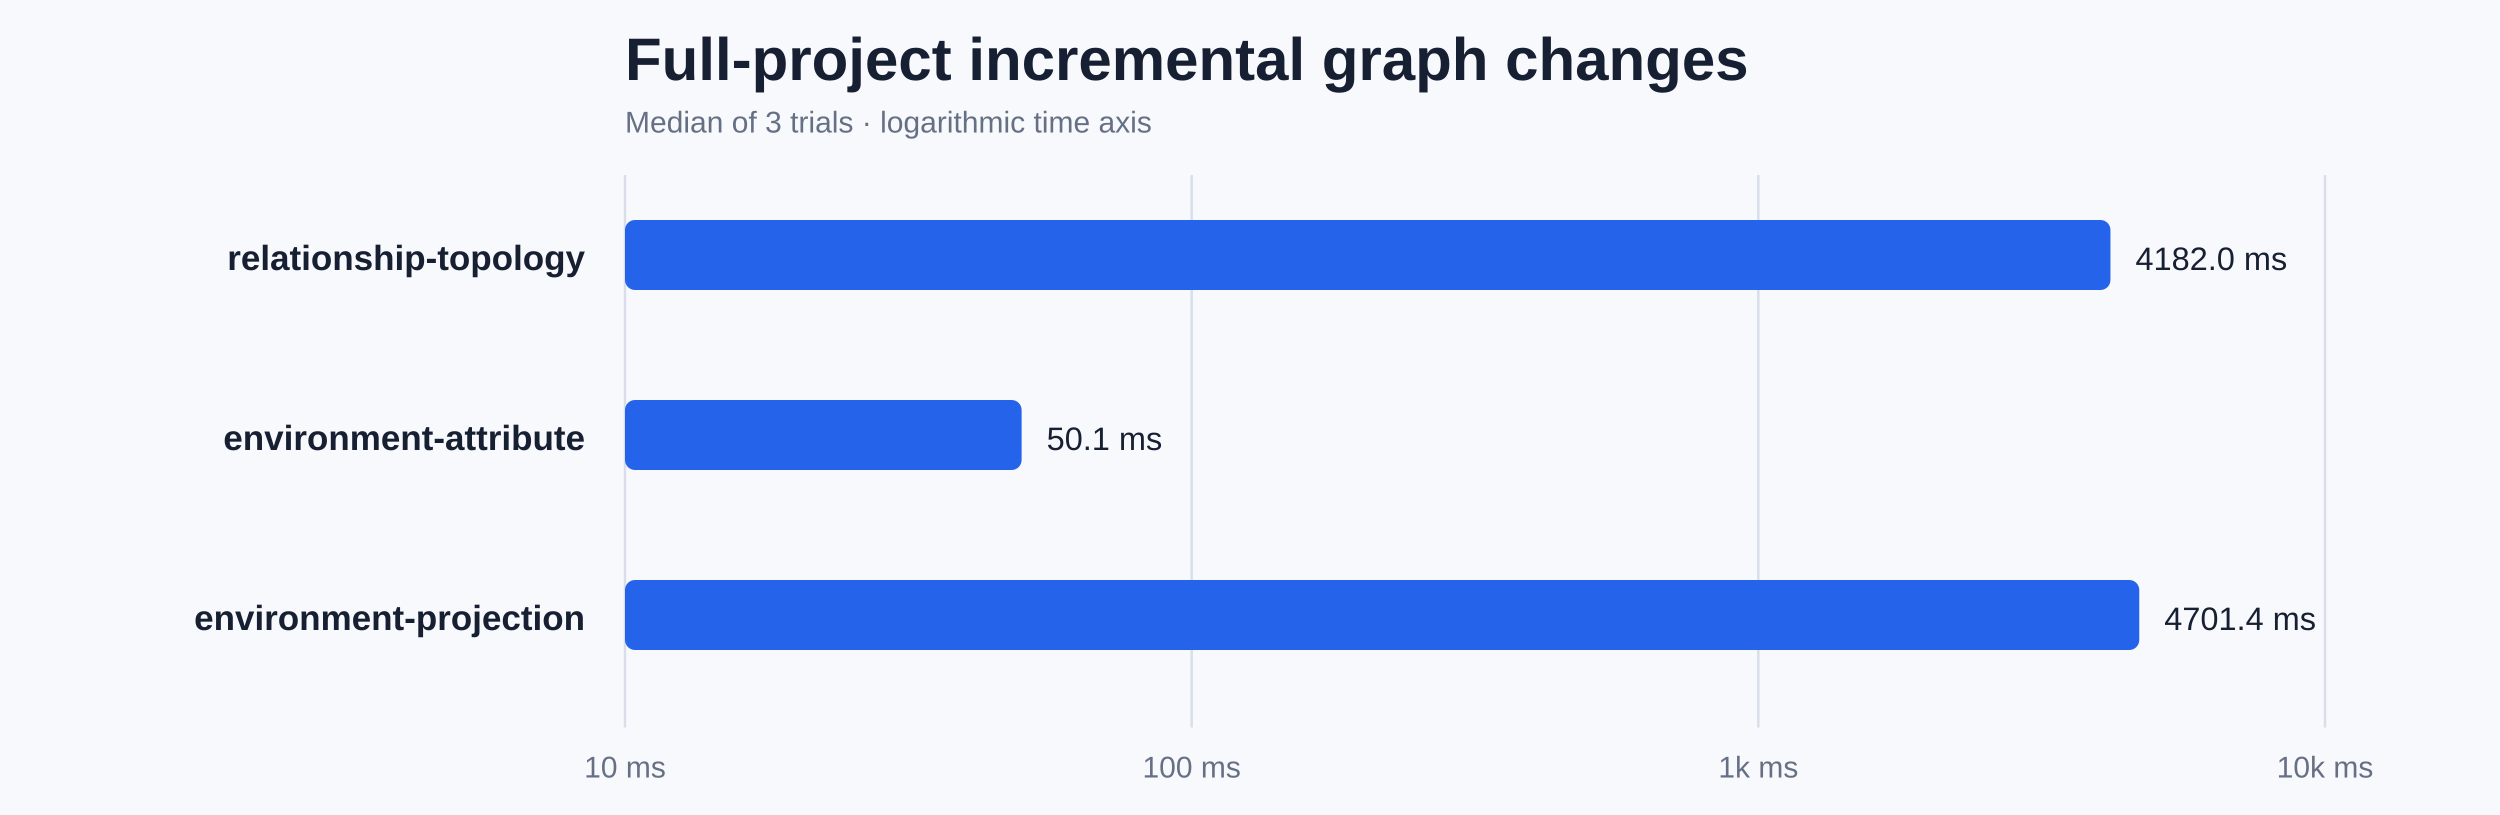
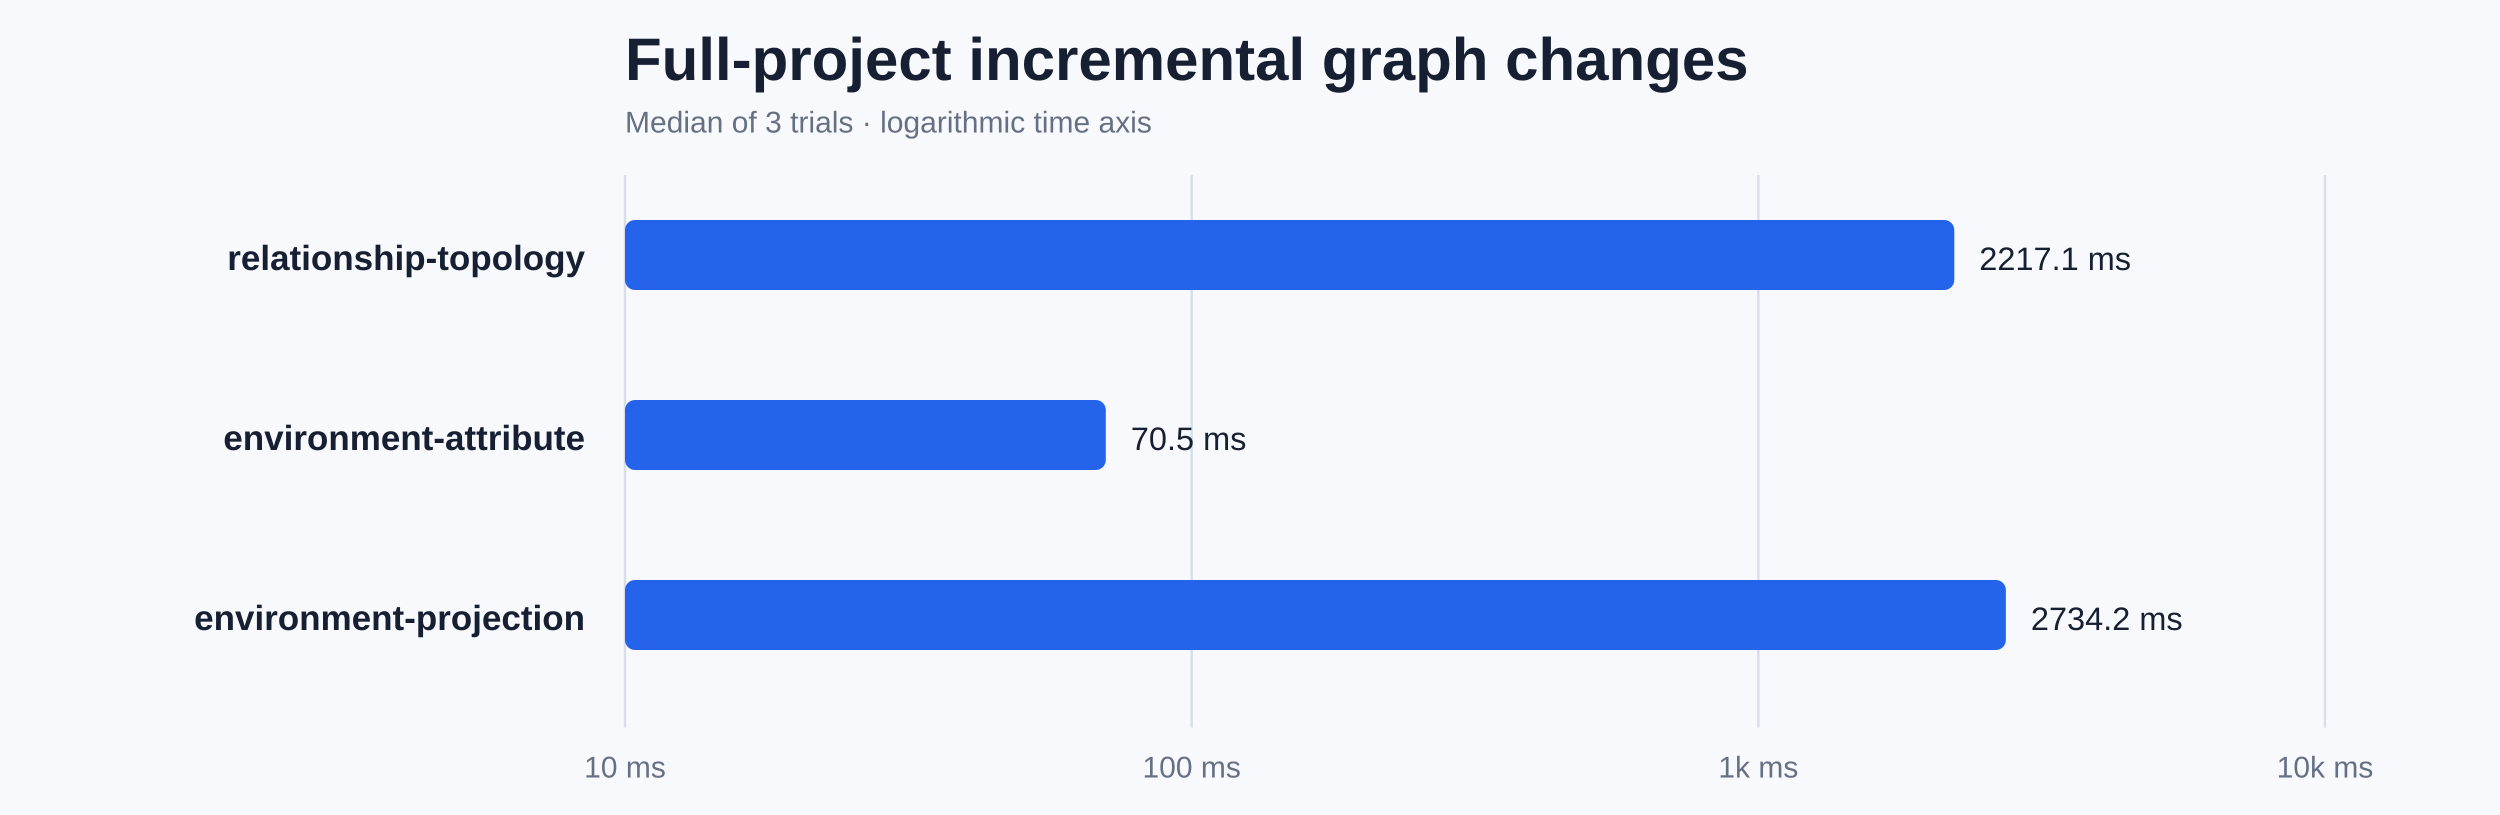
<svg xmlns="http://www.w3.org/2000/svg" width="1000" height="326" viewBox="0 0 1000 326">
  <style>text{font-family:Arial,Helvetica,sans-serif;fill:#172033}.title{font-size:24px;font-weight:700}.subtitle,.tick{font-size:12px;fill:#667085}.label{font-size:14px;font-weight:600}.value{font-size:13px}.grid{stroke:#d9deea;stroke-width:1}</style>
  <rect width="100%" height="100%" fill="#f8f9fc" />
  <text x="250" y="32" class="title">Full-project incremental graph changes</text>
  <text x="250" y="53" class="subtitle">Median of 3 trials · logarithmic time axis</text>
  <line x1="250" y1="70" x2="250" y2="291" class="grid" />
  <text x="250" y="311" text-anchor="middle" class="tick">10 ms</text>
  <line x1="476.667" y1="70" x2="476.667" y2="291" class="grid" />
  <text x="476.667" y="311" text-anchor="middle" class="tick">100 ms</text>
  <line x1="703.333" y1="70" x2="703.333" y2="291" class="grid" />
  <text x="703.333" y="311" text-anchor="middle" class="tick">1k ms</text>
  <line x1="930" y1="70" x2="930" y2="291" class="grid" />
  <text x="930" y="311" text-anchor="middle" class="tick">10k ms</text>
  <text x="234" y="108" text-anchor="end" class="label">relationship-topology</text>
-   <rect x="250" y="88" width="594.179" height="28" rx="4" fill="#2563eb" />
-   <text x="854.179" y="108" class="value">4182.0 ms</text>
+   <rect x="250" y="88" width="531.712" height="28" rx="4" fill="#2563eb" />
+   <text x="791.712" y="108" class="value">2217.1 ms</text>
  <text x="234" y="180" text-anchor="end" class="label">environment-attribute</text>
-   <rect x="250" y="160" width="158.649" height="28" rx="4" fill="#2563eb" />
-   <text x="418.649" y="180" class="value">50.1 ms</text>
+   <rect x="250" y="160" width="192.32" height="28" rx="4" fill="#2563eb" />
+   <text x="452.32" y="180" class="value">70.5 ms</text>
  <text x="234" y="252" text-anchor="end" class="label">environment-projection</text>
-   <rect x="250" y="232" width="605.705" height="28" rx="4" fill="#2563eb" />
-   <text x="865.705" y="252" class="value">4701.4 ms</text>
+   <rect x="250" y="232" width="552.349" height="28" rx="4" fill="#2563eb" />
+   <text x="812.349" y="252" class="value">2734.2 ms</text>
</svg>
